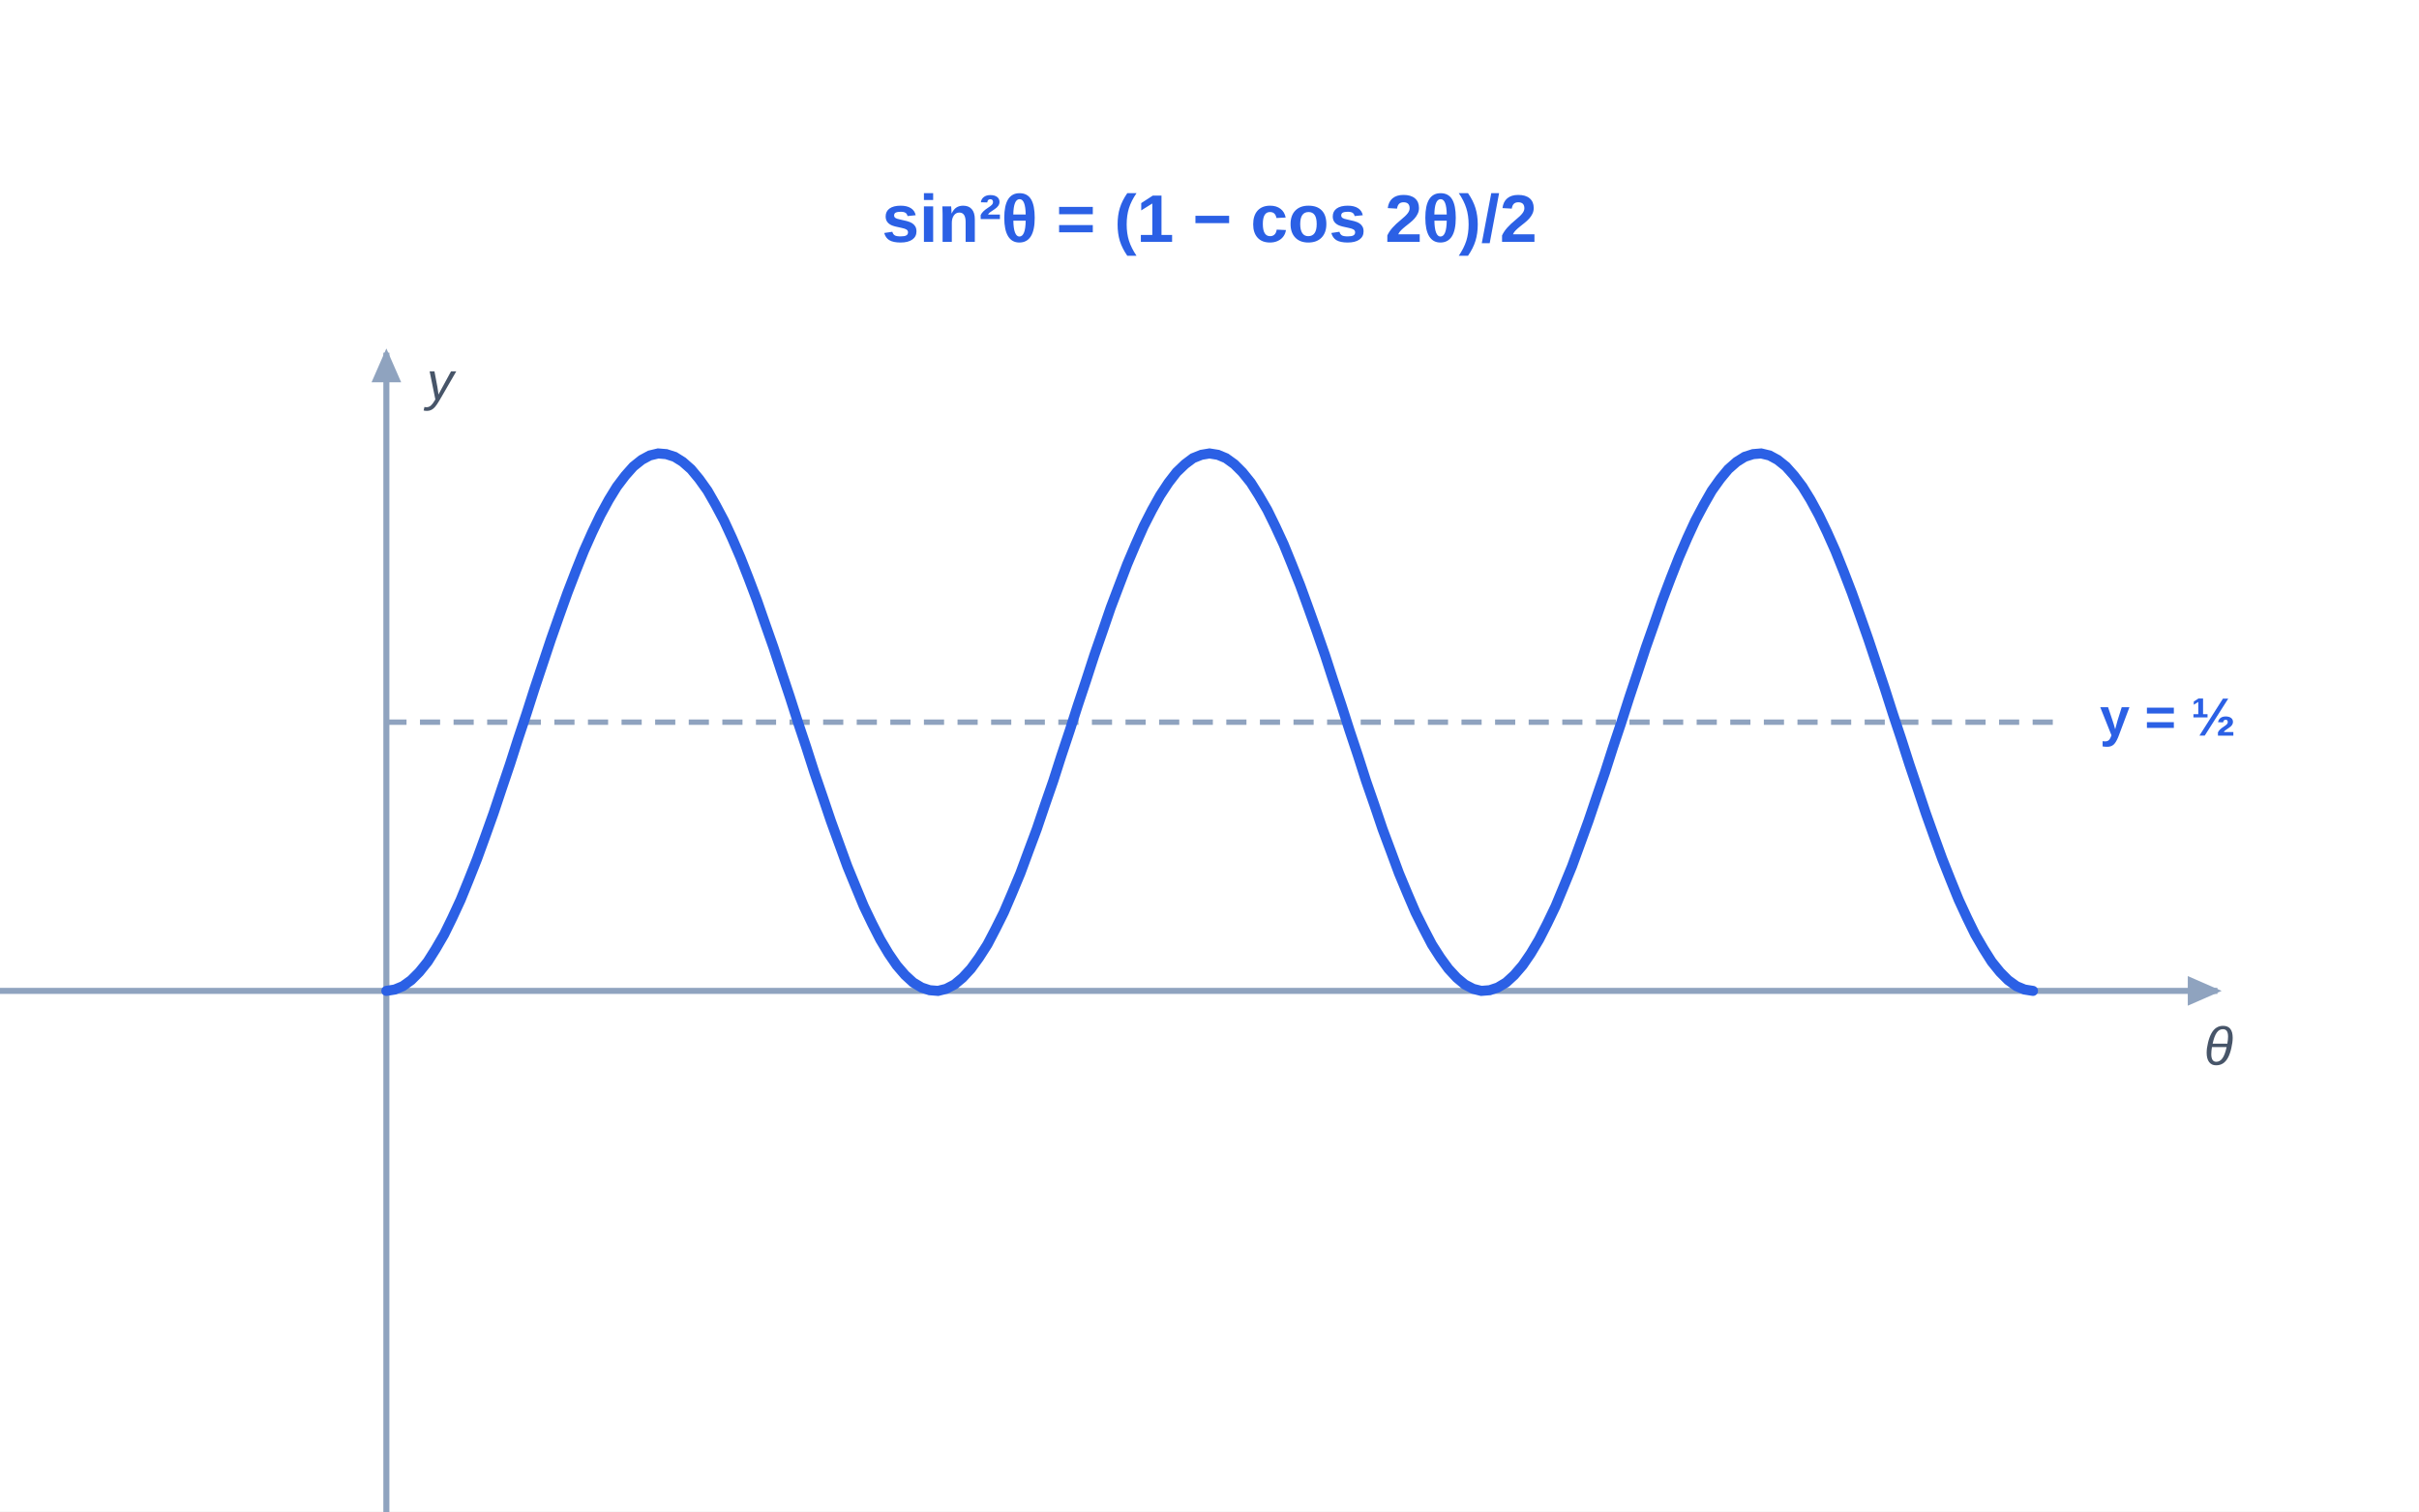
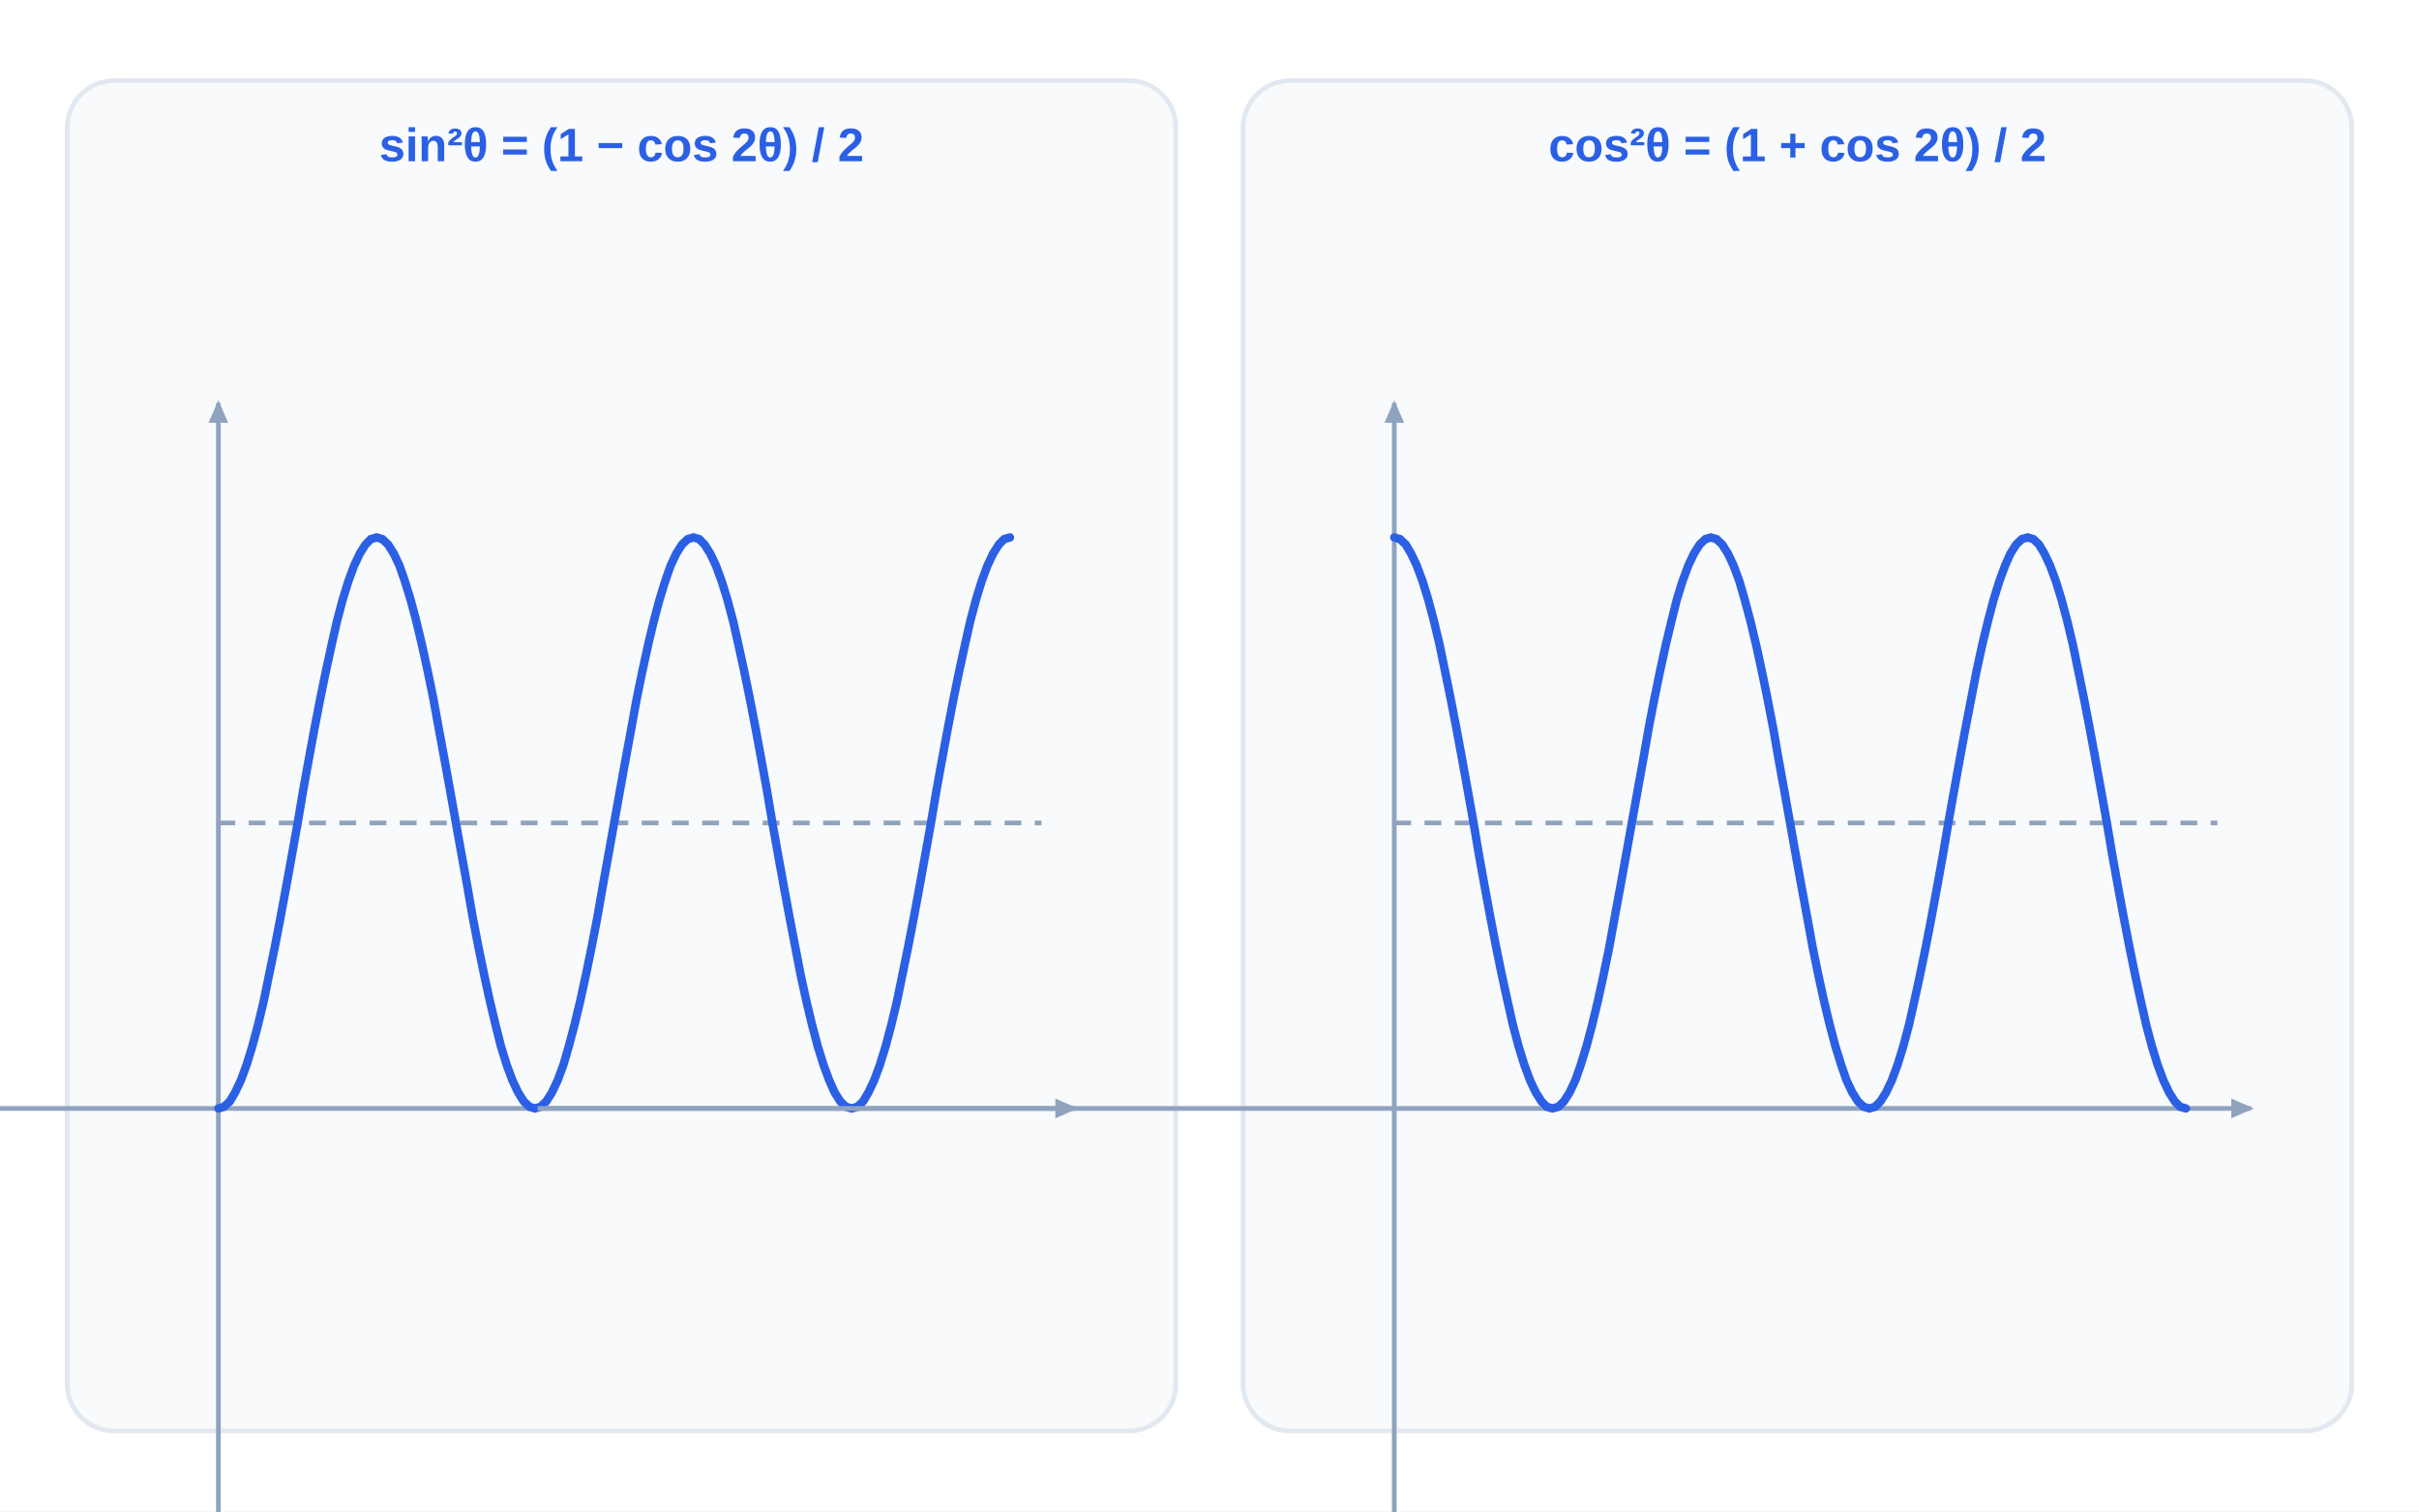
<svg xmlns="http://www.w3.org/2000/svg" viewBox="0 0 720 450">
  <rect width="720" height="450" fill="#FFFFFF" />
  <defs>
-     <marker id="ax" viewBox="0 0 10 10" refX="8" refY="5" markerWidth="7" markerHeight="7" orient="auto">
+     <marker id="ax" viewBox="0 0 10 10" refX="8" refY="5" markerWidth="6" markerHeight="6" orient="auto">
      <path d="M1 1.5L9 5L1 8.5z" fill="#8FA3BF" />
    </marker>
-     <marker id="arr" viewBox="0 0 10 10" refX="8" refY="5" markerWidth="6.5" markerHeight="6.5" orient="auto">
-       <path d="M1 1.5L9 5L1 8.5z" fill="#2B60E5" />
-     </marker>
  </defs>
-   <line x1="-430" y1="295" x2="660" y2="295" stroke="#8FA3BF" stroke-width="1.8" marker-end="url(#ax)" />
-   <line x1="115" y1="485" x2="115" y2="105" stroke="#8FA3BF" stroke-width="1.8" marker-end="url(#ax)" />
-   <text x="656" y="317" font-family="Arial,sans-serif" font-size="16" font-style="italic" fill="#475569">θ</text>
-   <text x="127" y="119" font-family="Arial,sans-serif" font-size="16" font-style="italic" fill="#475569">y</text>
-   <line x1="115" y1="215" x2="615" y2="215" stroke="#8FA3BF" stroke-width="1.6" stroke-dasharray="6 4" />
-   <path d="M 115.0 295.0 L 117.5 294.6 L 119.9 293.6 L 122.4 291.8 L 124.8 289.4 L 127.3 286.3 L 129.7 282.5 L 132.2 278.2 L 134.6 273.3 L 137.1 267.9 L 139.5 262.0 L 142.0 255.7 L 144.4 249.1 L 146.9 242.1 L 149.3 234.9 L 151.8 227.5 L 154.2 220.0 L 156.7 212.5 L 159.1 205.0 L 161.6 197.5 L 164.0 190.3 L 166.5 183.2 L 168.9 176.5 L 171.4 170.0 L 173.8 164.0 L 176.3 158.4 L 178.7 153.4 L 181.2 148.8 L 183.6 144.9 L 186.1 141.6 L 188.5 138.9 L 191.0 136.9 L 193.4 135.6 L 195.9 135.0 L 198.3 135.2 L 200.8 136.0 L 203.2 137.5 L 205.7 139.7 L 208.1 142.6 L 210.6 146.1 L 213.0 150.3 L 215.5 155.0 L 217.9 160.2 L 220.4 166.0 L 222.8 172.1 L 225.3 178.7 L 227.7 185.6 L 230.2 192.7 L 232.6 200.0 L 235.1 207.5 L 237.5 215.0 L 240.0 222.5 L 242.4 230.0 L 244.9 237.3 L 247.3 244.4 L 249.8 251.3 L 252.2 257.9 L 254.7 264.0 L 257.1 269.8 L 259.6 275.0 L 262.0 279.7 L 264.5 283.9 L 266.9 287.4 L 269.4 290.3 L 271.8 292.5 L 274.3 294.0 L 276.7 294.8 L 279.2 295.0 L 281.6 294.4 L 284.1 293.1 L 286.5 291.1 L 289.0 288.4 L 291.4 285.1 L 293.9 281.2 L 296.3 276.6 L 298.8 271.6 L 301.2 266.0 L 303.7 260.0 L 306.1 253.5 L 308.6 246.8 L 311.0 239.7 L 313.5 232.5 L 315.9 225.0 L 318.4 217.5 L 320.8 210.0 L 323.3 202.5 L 325.7 195.1 L 328.2 187.9 L 330.6 180.9 L 333.1 174.3 L 335.5 168.0 L 338.0 162.1 L 340.4 156.7 L 342.9 151.8 L 345.3 147.5 L 347.8 143.7 L 350.2 140.6 L 352.7 138.2 L 355.1 136.4 L 357.6 135.4 L 360.0 135.0 L 362.5 135.4 L 364.9 136.4 L 367.4 138.2 L 369.8 140.6 L 372.3 143.7 L 374.7 147.5 L 377.2 151.8 L 379.6 156.7 L 382.1 162.1 L 384.5 168.0 L 387.0 174.3 L 389.4 180.9 L 391.9 187.9 L 394.4 195.1 L 396.8 202.5 L 399.3 210.0 L 401.7 217.5 L 404.2 225.0 L 406.6 232.5 L 409.1 239.7 L 411.5 246.8 L 414.0 253.5 L 416.4 260.0 L 418.9 266.0 L 421.3 271.6 L 423.8 276.6 L 426.2 281.2 L 428.7 285.1 L 431.1 288.4 L 433.6 291.1 L 436.0 293.1 L 438.5 294.4 L 440.9 295.0 L 443.4 294.8 L 445.8 294.0 L 448.3 292.5 L 450.7 290.3 L 453.2 287.4 L 455.6 283.9 L 458.1 279.7 L 460.5 275.0 L 463.0 269.8 L 465.4 264.0 L 467.9 257.9 L 470.3 251.3 L 472.8 244.4 L 475.2 237.3 L 477.7 230.0 L 480.1 222.5 L 482.6 215.0 L 485.0 207.5 L 487.5 200.0 L 489.9 192.7 L 492.4 185.6 L 494.8 178.7 L 497.3 172.1 L 499.7 166.0 L 502.2 160.2 L 504.6 155.0 L 507.1 150.3 L 509.5 146.1 L 512.0 142.6 L 514.4 139.7 L 516.9 137.5 L 519.3 136.0 L 521.8 135.2 L 524.2 135.0 L 526.7 135.6 L 529.1 136.9 L 531.6 138.9 L 534.0 141.6 L 536.5 144.9 L 538.9 148.8 L 541.4 153.4 L 543.8 158.4 L 546.3 164.0 L 548.7 170.0 L 551.2 176.5 L 553.6 183.2 L 556.1 190.3 L 558.5 197.5 L 561.0 205.0 L 563.4 212.5 L 565.9 220.0 L 568.3 227.5 L 570.8 234.9 L 573.2 242.1 L 575.7 249.1 L 578.1 255.7 L 580.6 262.0 L 583.0 267.9 L 585.5 273.3 L 587.9 278.2 L 590.4 282.5 L 592.8 286.3 L 595.3 289.4 L 597.7 291.8 L 600.2 293.6 L 602.6 294.6 L 605.1 295.0" fill="none" stroke="#2B60E5" stroke-width="3" stroke-linecap="round" />
-   <text x="625" y="219" text-anchor="start" font-family="Arial,sans-serif" font-size="16" font-weight="600" fill="#2B60E5" paint-order="stroke" stroke="#FFFFFF" stroke-width="6" stroke-linejoin="round">y = ½</text>
-   <text x="360" y="72" text-anchor="middle" font-family="Arial,sans-serif" font-size="20" font-weight="600" fill="#2B60E5" paint-order="stroke" stroke="#FFFFFF" stroke-width="6" stroke-linejoin="round">sin²θ = (1 − cos 2θ)/2</text>
+   <rect x="20" y="24" width="330" height="402" rx="14" fill="#F8FAFC" stroke="#E2E8F0" stroke-width="1.4" />
+   <text x="185.0" y="48" text-anchor="middle" font-family="Arial,sans-serif" font-size="14" font-weight="700" fill="#2B60E5">sin²θ = (1 − cos 2θ) / 2</text>
+   <line x1="-190" y1="330" x2="320" y2="330" stroke="#8FA3BF" stroke-width="1.4" marker-end="url(#ax)" />
+   <line x1="65" y1="540" x2="65" y2="120" stroke="#8FA3BF" stroke-width="1.4" marker-end="url(#ax)" />
+   <line x1="65" y1="245" x2="310" y2="245" stroke="#8FA3BF" stroke-width="1.4" stroke-dasharray="5 4" />
+   <path d="M 65.0 330.0 L 66.7 329.5 L 68.4 327.9 L 70.0 325.2 L 71.7 321.6 L 73.4 317.0 L 75.1 311.5 L 76.8 305.1 L 78.5 298.0 L 80.1 290.2 L 81.8 281.9 L 83.5 273.1 L 85.2 263.9 L 86.9 254.5 L 88.6 245.0 L 90.2 235.5 L 91.9 226.1 L 93.6 216.9 L 95.3 208.1 L 97.0 199.8 L 98.7 192.0 L 100.3 184.9 L 102.0 178.5 L 103.7 173.0 L 105.4 168.4 L 107.1 164.8 L 108.8 162.1 L 110.4 160.5 L 112.1 160.0 L 113.8 160.5 L 115.5 162.1 L 117.2 164.8 L 118.9 168.4 L 120.5 173.0 L 122.2 178.5 L 123.9 184.9 L 125.6 192.0 L 127.3 199.8 L 129.0 208.1 L 130.6 216.9 L 132.3 226.1 L 134.0 235.5 L 135.7 245.0 L 137.4 254.5 L 139.1 263.9 L 140.7 273.1 L 142.4 281.9 L 144.1 290.2 L 145.8 298.0 L 147.5 305.1 L 149.1 311.5 L 150.8 317.0 L 152.5 321.6 L 154.2 325.2 L 155.9 327.9 L 157.6 329.5 L 159.2 330.0 L 160.9 329.5 L 162.6 327.9 L 164.3 325.2 L 166.0 321.6 L 167.7 317.0 L 169.3 311.5 L 171.0 305.1 L 172.7 298.0 L 174.4 290.2 L 176.1 281.9 L 177.8 273.1 L 179.4 263.9 L 181.1 254.5 L 182.8 245.0 L 184.5 235.5 L 186.2 226.1 L 187.9 216.9 L 189.5 208.1 L 191.2 199.8 L 192.9 192.0 L 194.6 184.9 L 196.3 178.5 L 198.0 173.0 L 199.6 168.4 L 201.3 164.8 L 203.0 162.1 L 204.7 160.5 L 206.4 160.0 L 208.1 160.5 L 209.7 162.1 L 211.4 164.8 L 213.1 168.4 L 214.8 173.0 L 216.5 178.5 L 218.2 184.9 L 219.8 192.0 L 221.5 199.8 L 223.2 208.1 L 224.9 216.9 L 226.6 226.1 L 228.3 235.5 L 229.9 245.0 L 231.6 254.5 L 233.3 263.9 L 235.0 273.1 L 236.7 281.9 L 238.3 290.2 L 240.0 298.0 L 241.7 305.1 L 243.4 311.5 L 245.1 317.0 L 246.8 321.6 L 248.4 325.2 L 250.1 327.9 L 251.8 329.5 L 253.5 330.0 L 255.2 329.5 L 256.9 327.9 L 258.5 325.2 L 260.2 321.6 L 261.9 317.0 L 263.6 311.5 L 265.3 305.1 L 267.0 298.0 L 268.6 290.2 L 270.3 281.9 L 272.0 273.1 L 273.7 263.9 L 275.4 254.5 L 277.1 245.0 L 278.7 235.5 L 280.4 226.1 L 282.1 216.9 L 283.8 208.1 L 285.5 199.8 L 287.2 192.0 L 288.8 184.9 L 290.5 178.5 L 292.2 173.0 L 293.9 168.4 L 295.6 164.8 L 297.3 162.1 L 298.9 160.5 L 300.6 160.0" fill="none" stroke="#2B60E5" stroke-width="2.5" stroke-linecap="round" />
+   <rect x="370" y="24" width="330" height="402" rx="14" fill="#F8FAFC" stroke="#E2E8F0" stroke-width="1.4" />
+   <text x="535.0" y="48" text-anchor="middle" font-family="Arial,sans-serif" font-size="14" font-weight="700" fill="#2B60E5">cos²θ = (1 + cos 2θ) / 2</text>
+   <line x1="160" y1="330" x2="670" y2="330" stroke="#8FA3BF" stroke-width="1.4" marker-end="url(#ax)" />
+   <line x1="415" y1="540" x2="415" y2="120" stroke="#8FA3BF" stroke-width="1.4" marker-end="url(#ax)" />
+   <line x1="415" y1="245" x2="660" y2="245" stroke="#8FA3BF" stroke-width="1.4" stroke-dasharray="5 4" />
+   <path d="M 415.0 160.0 L 416.7 160.5 L 418.4 162.1 L 420.0 164.8 L 421.7 168.4 L 423.4 173.0 L 425.1 178.5 L 426.8 184.9 L 428.5 192.0 L 430.1 199.8 L 431.8 208.1 L 433.5 216.9 L 435.2 226.1 L 436.9 235.5 L 438.6 245.0 L 440.2 254.5 L 441.9 263.9 L 443.6 273.1 L 445.3 281.9 L 447.0 290.2 L 448.7 298.0 L 450.3 305.1 L 452.0 311.5 L 453.7 317.0 L 455.4 321.6 L 457.1 325.2 L 458.8 327.9 L 460.4 329.5 L 462.1 330.0 L 463.8 329.5 L 465.5 327.9 L 467.2 325.2 L 468.9 321.6 L 470.5 317.0 L 472.2 311.5 L 473.9 305.1 L 475.6 298.0 L 477.3 290.2 L 479.0 281.9 L 480.6 273.1 L 482.3 263.9 L 484.0 254.5 L 485.7 245.0 L 487.4 235.5 L 489.1 226.1 L 490.7 216.9 L 492.4 208.1 L 494.1 199.8 L 495.8 192.0 L 497.5 184.9 L 499.1 178.5 L 500.8 173.0 L 502.5 168.4 L 504.2 164.8 L 505.9 162.1 L 507.6 160.5 L 509.2 160.0 L 510.9 160.5 L 512.6 162.1 L 514.3 164.8 L 516.0 168.4 L 517.7 173.0 L 519.3 178.5 L 521.0 184.9 L 522.7 192.0 L 524.4 199.8 L 526.1 208.1 L 527.8 216.9 L 529.4 226.1 L 531.1 235.5 L 532.8 245.0 L 534.5 254.5 L 536.2 263.9 L 537.9 273.1 L 539.5 281.9 L 541.2 290.2 L 542.9 298.0 L 544.6 305.1 L 546.3 311.5 L 548.0 317.0 L 549.6 321.6 L 551.3 325.2 L 553.0 327.9 L 554.7 329.5 L 556.4 330.0 L 558.1 329.5 L 559.7 327.9 L 561.4 325.2 L 563.1 321.6 L 564.8 317.0 L 566.5 311.5 L 568.2 305.1 L 569.8 298.0 L 571.5 290.2 L 573.2 281.9 L 574.9 273.1 L 576.6 263.9 L 578.3 254.5 L 579.9 245.0 L 581.6 235.5 L 583.3 226.1 L 585.0 216.9 L 586.7 208.1 L 588.3 199.8 L 590.0 192.0 L 591.7 184.9 L 593.4 178.5 L 595.1 173.0 L 596.8 168.4 L 598.4 164.8 L 600.1 162.1 L 601.8 160.5 L 603.5 160.0 L 605.2 160.5 L 606.9 162.1 L 608.5 164.8 L 610.2 168.4 L 611.9 173.0 L 613.6 178.5 L 615.3 184.9 L 617.0 192.0 L 618.6 199.8 L 620.3 208.1 L 622.0 216.9 L 623.7 226.1 L 625.4 235.5 L 627.1 245.0 L 628.7 254.5 L 630.4 263.9 L 632.1 273.1 L 633.8 281.9 L 635.5 290.2 L 637.2 298.0 L 638.8 305.1 L 640.5 311.5 L 642.2 317.0 L 643.9 321.6 L 645.6 325.2 L 647.3 327.9 L 648.9 329.5 L 650.6 330.0" fill="none" stroke="#2B60E5" stroke-width="2.5" stroke-linecap="round" />
</svg>
